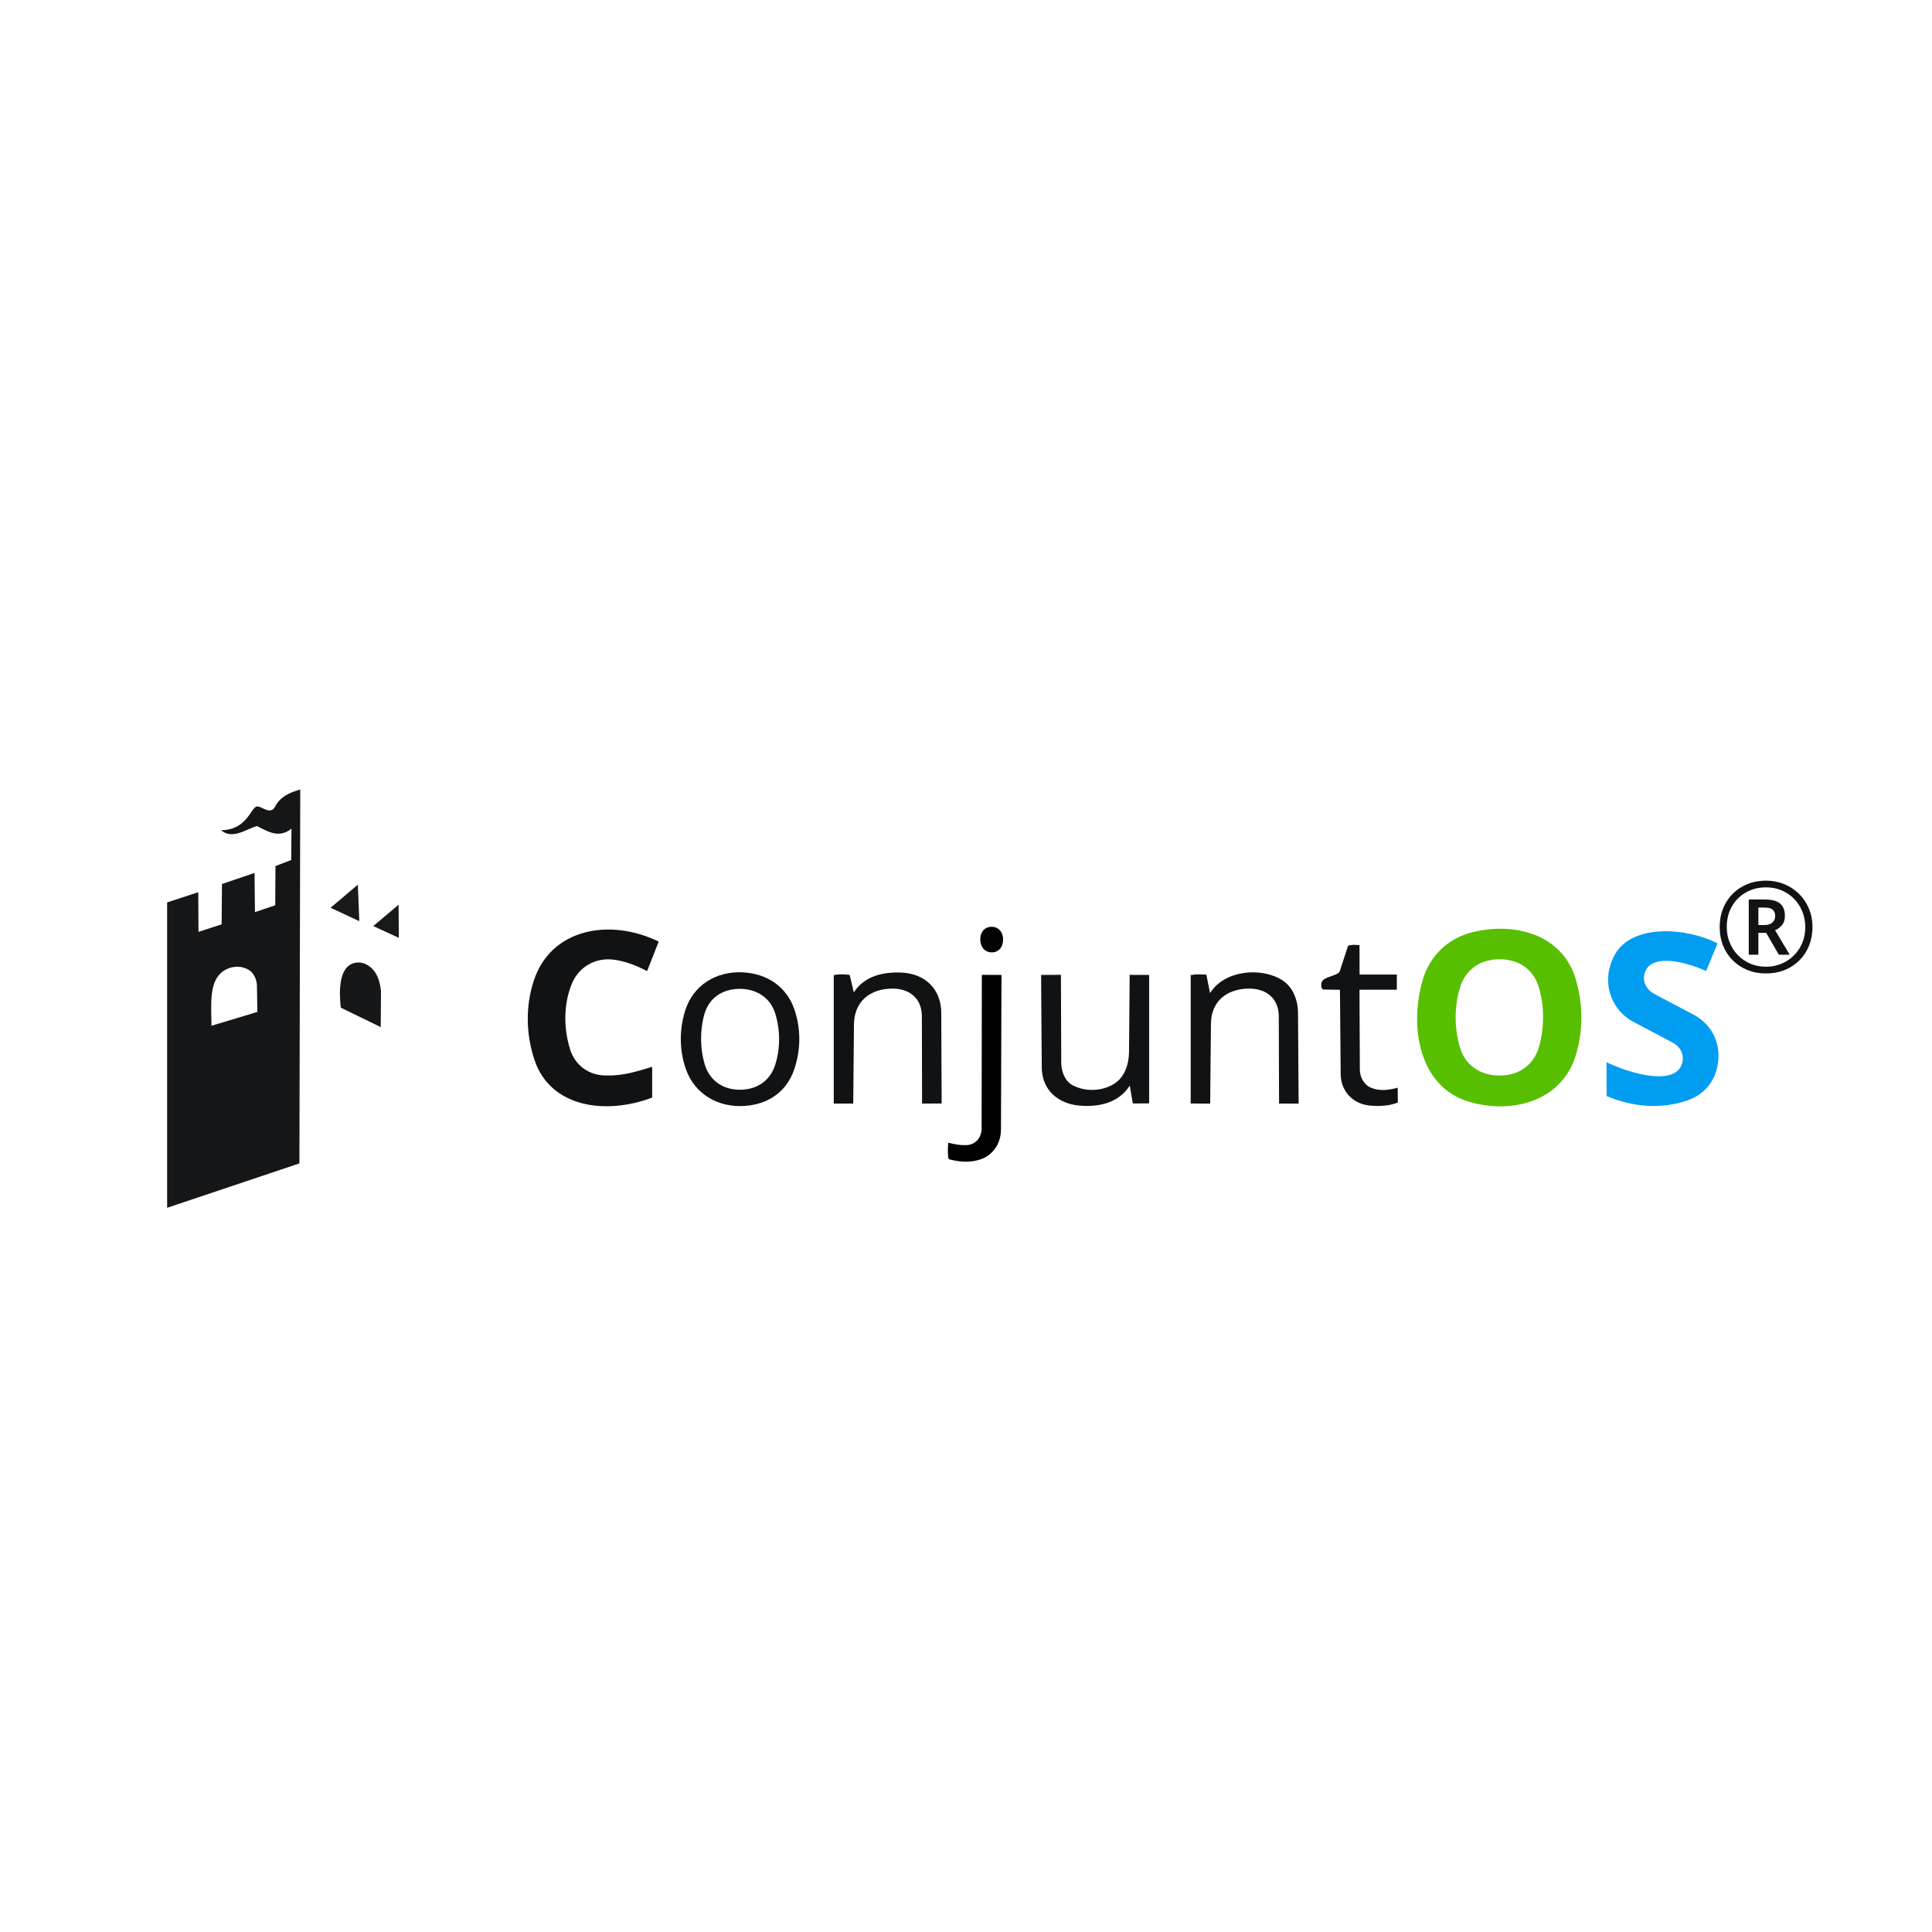
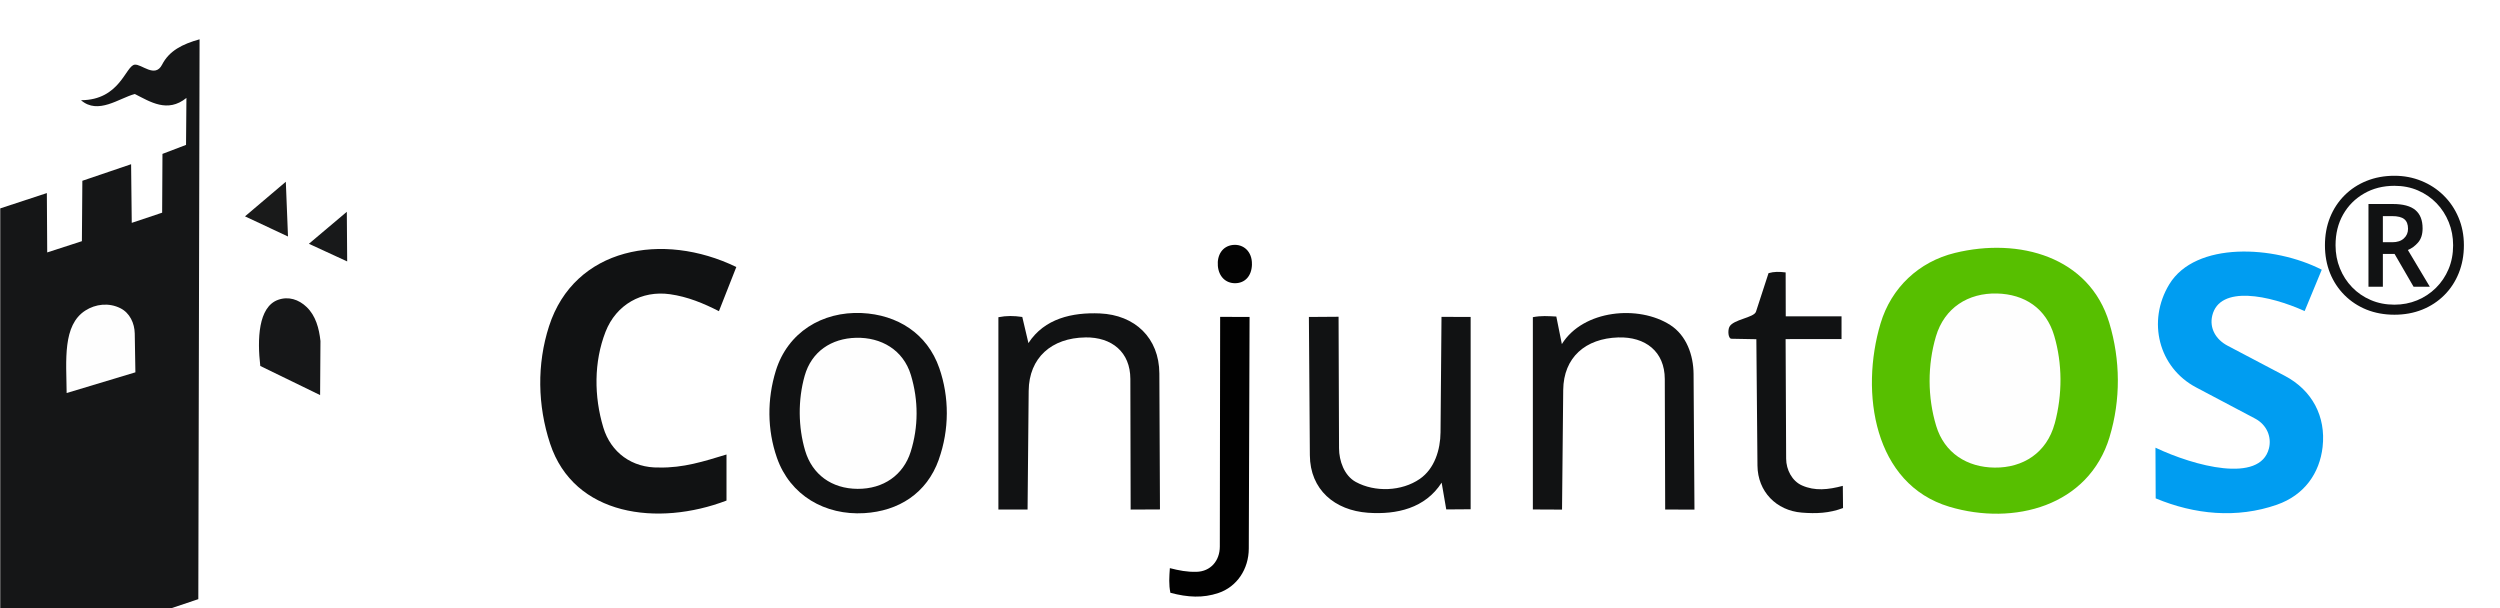
- <svg xmlns="http://www.w3.org/2000/svg" id="Layer_1" version="1.1" viewBox="0 0 810 810">
+ <svg xmlns="http://www.w3.org/2000/svg" id="Layer_1" version="1.1" viewBox="70 320 700 170">
  <defs>
    <style>
      .st0 {
        fill: #010101;
      }

      .st1 {
        fill: #111213;
      }

      .st2 {
        fill: #030303;
      }

      .st3 {
        font-family: MyriadPro-Regular, 'Myriad Pro';
        font-size: 53px;
        fill: #111213;
      }

      .st4 {
        fill: #18191a;
      }

      .st5 {
        fill: #009df1;
      }

      .st6 {
        fill: #161718;
      }

      .st7 {
        fill: #fefefe;
      }

      .st8 {
        fill: #151617;
      }

      .st9 {
        fill: #57bf00;
      }

      .st10 {
        fill: #191a1a;
      }

      @media (prefers-color-scheme: dark) {
        .st0, .st1, .st2, .st3, .st4, .st6, .st8, .st10 {
          fill: #fefefe;
        }
        .st7 {
          fill: #111213;
        }
      }
    </style>
  </defs>
  <g>
    <path class="st8" d="M125.88,331l-.35,156.76-55.46,18.61v-128.02s13.05-4.29,13.05-4.29l.1,16.62,9.71-3.15.13-16.91,13.65-4.64.18,16.42,8.51-2.85.09-16.46,6.6-2.52.11-13.15c-5.31,4.31-10.2,1.04-14.45-1.1-4.38,1.15-10.28,5.9-15.07,1.74,10.93-.04,12.46-9.58,15.01-9.95,1.91-.28,5.71,3.88,7.69,0s5.67-5.76,10.51-7.11Z" />
    <path class="st9" d="M660.69,442.35c-5.87,19.4-26.81,24.93-44.86,19.54-21.15-6.32-25.06-31.96-19.28-51.31,3-10.05,10.75-17.3,20.82-19.76,18.02-4.41,37.67,1.09,43.23,19.57,3.14,10.42,3.23,21.57.08,31.96Z" />
    <path class="st5" d="M707.57,461.31c-11.29,3.94-23.11,2.76-33.98-1.77l-.06-14.19c10.9,5.17,29.26,10.06,31.77.22.81-3.19-.56-6.62-3.89-8.38l-16.5-8.72c-10.52-5.56-13.77-18.54-7.52-28.85,7.34-12.1,29.39-10.92,42.7-4.1l-4.79,11.58c-9.81-4.43-23.81-7.38-25.87,1.28-.83,3.49.97,6.67,4.3,8.42l16.03,8.44c7.62,4.01,11.54,11.35,10.57,19.91-.83,7.36-5.13,13.49-12.77,16.16Z" />
    <path class="st1" d="M254.57,450.91c6.8.1,12.32-1.66,18.85-3.65v12.9c-19.16,7.31-42.71,4.39-49.4-15.97-3.51-10.67-3.72-22.22-.29-32.85,7.1-22.03,31.79-26.59,52.44-16.58l-4.87,12.37c-4.35-2.22-8.75-4.05-13.71-4.75-7.89-1.11-15.06,2.89-18.04,10.52-3.29,8.45-3.24,18.11-.62,26.81,2.1,6.97,8.03,11.37,15.65,11.19Z" />
    <path class="st1" d="M332.87,448.67c-3.4,9.53-11.31,14.43-20.86,15.01-10.97.67-20.8-4.95-24.48-15.53-2.73-7.85-2.75-16.37-.31-24.31,3.32-10.77,12.97-16.68,24.04-16.19,10.01.45,18.38,5.74,21.74,15.41,2.82,8.11,2.85,17.2-.14,25.6Z" />
    <path class="st1" d="M373.89,414.48c-9.43.13-15.77,5.67-15.86,14.96l-.31,33.23h-8.17s0-53.85,0-53.85c2.3-.45,4.32-.42,6.69-.07l1.72,7.31c4.49-6.9,12.28-8.63,20.03-8.3,9.75.42,16.59,6.83,16.63,16.83l.17,38.05-8.21.04-.08-36.59c-.02-7.52-5.19-11.72-12.62-11.62Z" />
    <path class="st1" d="M473.63,408.72l8.15.03v53.84s-6.83.05-6.83.05l-1.29-7.5c-4.59,7.16-12.55,9.01-20.65,8.43-9.24-.67-16.19-6.41-16.25-16.13l-.27-38.69,8.31-.06.13,36.82c.01,3.51,1.44,7.65,4.68,9.43,5.36,2.93,12.86,2.66,17.93-.84,4.14-2.85,5.77-8.17,5.81-13.08l.27-32.29Z" />
    <path class="st1" d="M523.11,414.48c-9.14.28-15.32,5.56-15.41,14.72l-.33,33.49-8.17-.04v-53.84c2.4-.46,4.17-.3,6.57-.18l1.55,7.72c5.94-9.59,21.51-11.07,30.39-5.32,4.49,2.91,6.45,8.38,6.49,13.68l.25,37.98-8.2-.02-.11-36.54c-.02-7.7-5.43-11.88-13.03-11.65Z" />
    <path class="st1" d="M585.99,456.04l.06,6.21c-3.81,1.45-7.53,1.61-11.57,1.28-7.1-.58-12.32-5.87-12.39-13.17l-.31-35.38-6.98-.13c-.92-.02-1.06-2.32-.58-3.31,1.04-2.13,6.9-2.55,7.46-4.28l3.51-10.78c1.57-.45,2.98-.42,4.79-.2l.03,12.3h15.62s0,6.35,0,6.35l-15.66.02.15,33.48c.01,3.1,1.67,6.27,4.43,7.49,3.61,1.61,7.35,1.21,11.44.12Z" />
    <path class="st0" d="M397.71,485.99c-.48-2.41-.32-4.34-.15-6.91,2.57.65,4.8,1.1,7.47,1.03,3.91-.1,6.52-3.06,6.52-7.1l.09-64.29,8.24.03-.22,64.85c-.02,5.76-3.33,10.7-8.5,12.44-4.33,1.46-8.56,1.24-13.45-.06Z" />
    <path class="st6" d="M159.62,430.62l-16.74-8.15c-.86-7.43-.6-16.52,4.99-18.52,2.92-1.04,5.77-.1,7.98,2.01,2.55,2.44,3.49,5.96,3.88,9.52l-.1,15.13Z" />
    <path class="st1" d="M125.54,487.75l.35-156.76-.35,156.76Z" />
    <polygon class="st10" points="150.64 386.22 138.6 380.58 150.03 370.89 150.64 386.22" />
    <path class="st2" d="M420.55,394.04c-.09,3.34-2.03,5.23-4.68,5.26s-4.61-1.84-4.87-4.84,1.24-5.54,4.18-5.87,5.46,1.81,5.36,5.45Z" />
    <polygon class="st4" points="167.21 393.2 156.49 388.26 167.11 379.3 167.21 393.2" />
    <path class="st7" d="M107.91,424.25l-19.25,5.8c-.1-9.23-1.16-18.99,5.24-23.1,2.85-1.83,6.57-2.27,9.81-.65,2.64,1.32,3.97,4.22,4.02,7.1l.18,10.85Z" />
    <path class="st7" d="M645.31,438.6c-2.22,8.22-8.9,12.42-16.82,12.33-7.68-.08-14.04-4.05-16.35-11.65-2.45-8.05-2.46-17.06-.08-25.09s9.05-12.21,17.1-12.01c7.68.19,13.74,4.1,16.02,11.83s2.35,16.41.14,24.59Z" />
    <path class="st7" d="M310.13,456.88c-7.32-.04-12.72-4.08-14.68-10.66s-2.06-14.24-.14-21.01,7.46-10.47,14.42-10.63,13.19,3.35,15.33,10.46,2.11,14.5-.06,21.43c-2.06,6.56-7.64,10.45-14.88,10.41Z" />
  </g>
  <text class="st3" transform="translate(718.39 407.59)">
    <tspan x="0" y="0">®</tspan>
  </text>
</svg>
